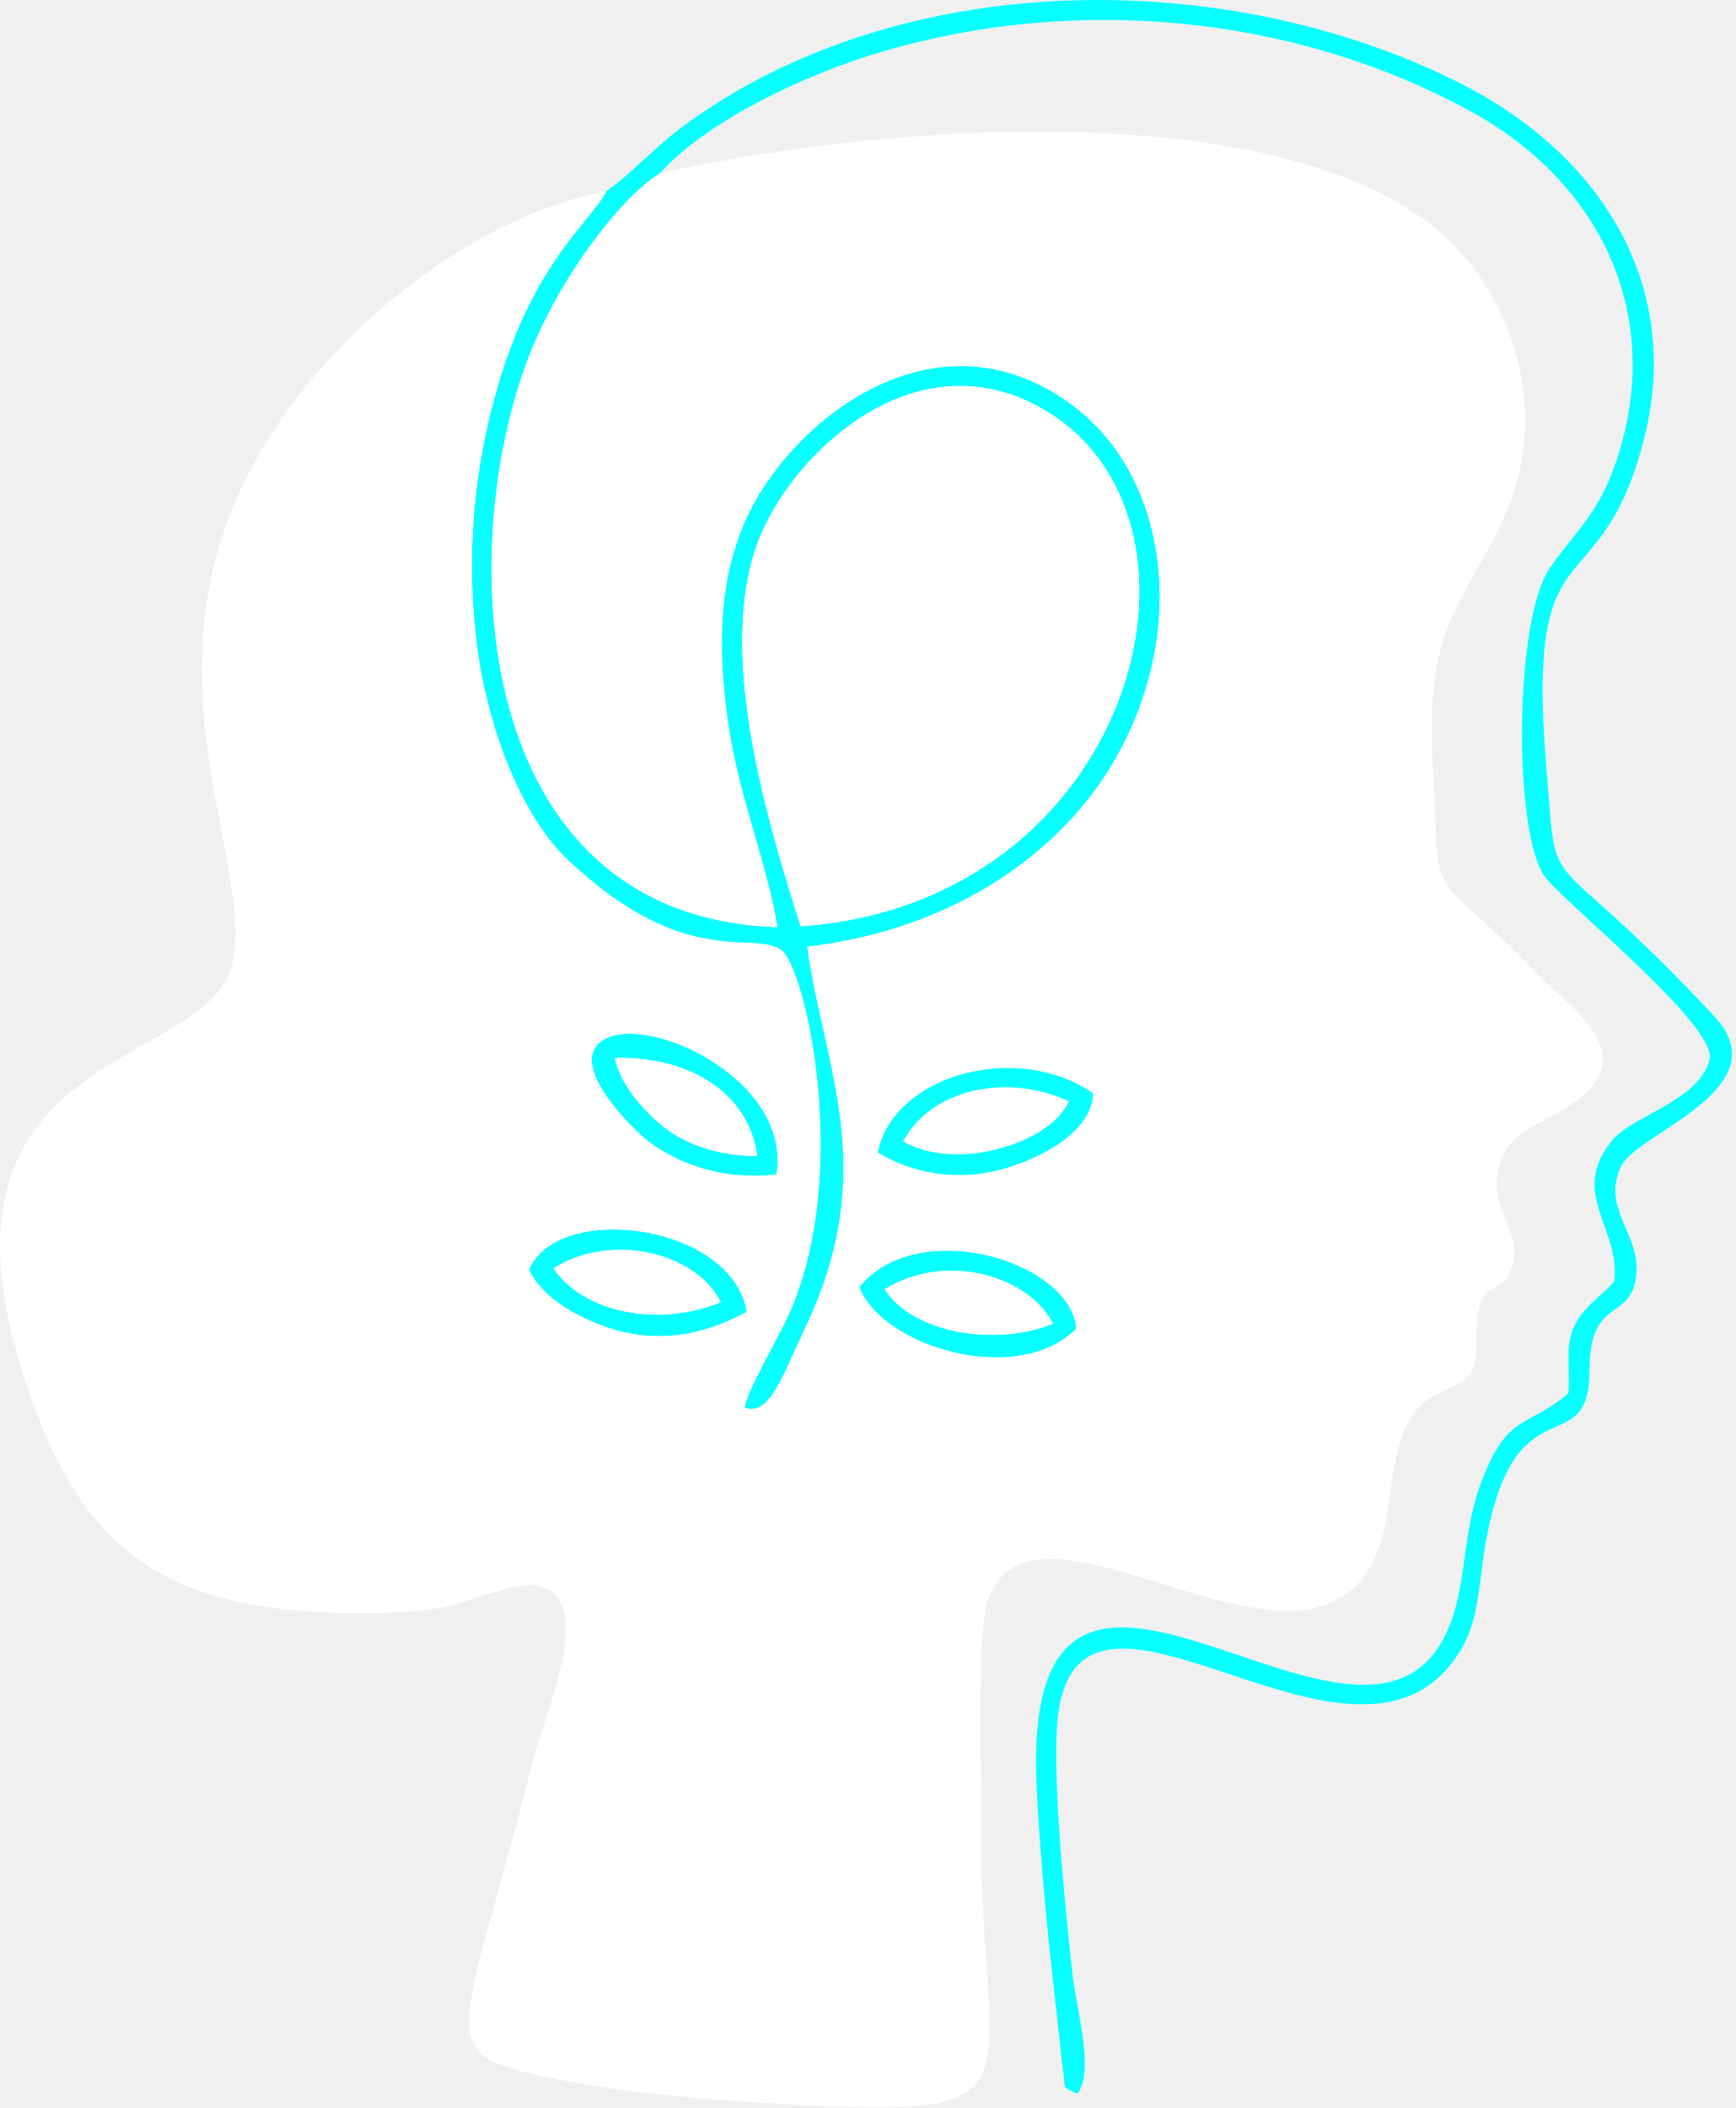
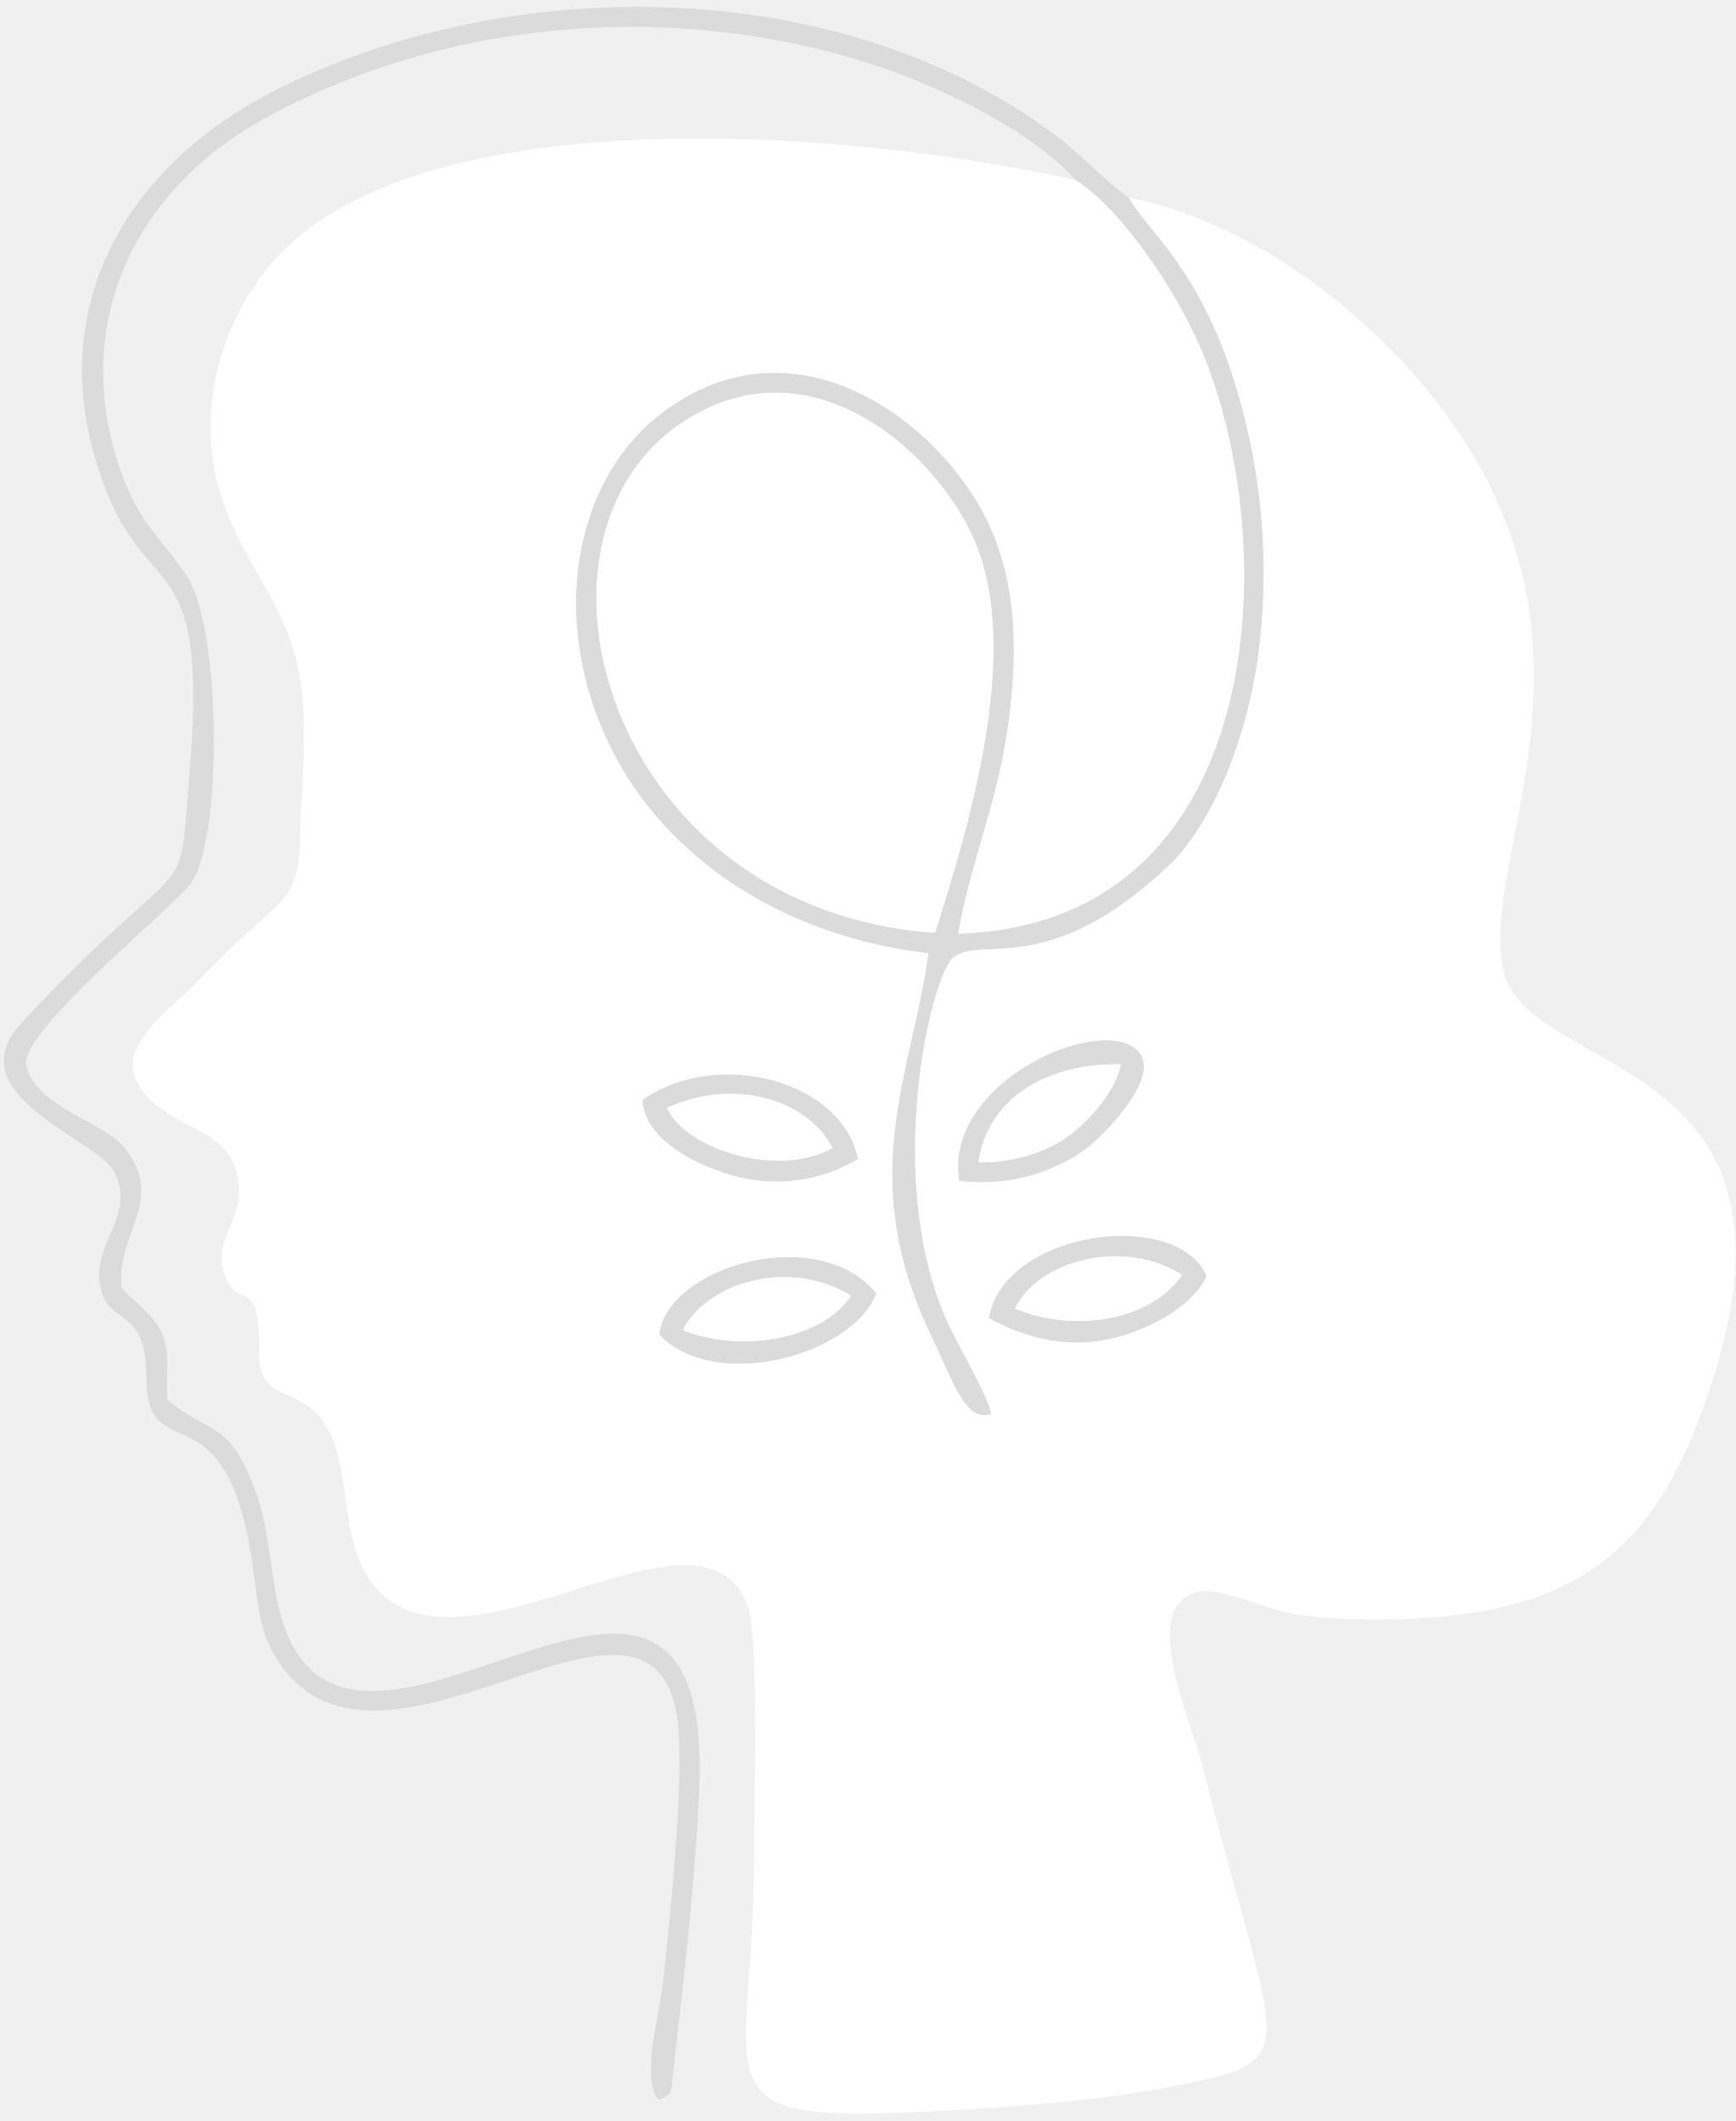
- <svg xmlns="http://www.w3.org/2000/svg" width="126" height="153" viewBox="0 0 126 153" fill="none">
-   <path fill-rule="evenodd" clip-rule="evenodd" d="M58.117 67.23C55.744 59.735 51.779 46.955 55.227 38.808C57.893 32.506 66.916 24.157 76.175 29.979C89.389 38.289 82.105 65.553 58.117 67.23ZM44.031 13.848C42.831 16.156 38.822 18.93 36.172 27.88C34.366 33.977 33.775 40.525 34.649 47.073C35.446 53.044 37.944 59.321 41.189 62.39C49.859 70.591 54.737 67.415 56.769 69.012C58.415 70.304 61.828 84.906 57.326 95.242C56.548 97.028 54.189 100.96 54.033 102.181C55.915 102.779 56.744 99.957 58.454 96.369C63.941 84.862 59.792 77.488 58.601 68.713C69.281 67.469 77.077 61.856 80.947 55.114C86.357 45.688 84.833 34.268 77.452 29.119C67.812 22.393 57.791 30.328 54.405 37.138C52.084 41.806 52.055 47.247 52.9 52.796C53.696 58.021 55.659 62.614 56.428 67.291C33.839 66.558 32.908 39.149 38.65 25.225C40.663 20.343 44.732 14.593 47.911 12.573C51.167 8.921 58.151 5.459 64.191 3.702C78.252 -0.388 93.973 1.111 106.676 8.039C116.161 13.212 120.834 22.819 117.364 33.331C116.043 37.333 114.431 38.425 112.472 41.269C109.905 44.994 109.812 60.715 112.198 63.71C113.815 65.739 124.654 74.491 124.091 76.881C123.392 79.851 118.551 80.977 117.093 82.688C113.797 86.559 117.644 89.112 117.17 92.998C116.372 93.968 115.194 94.646 114.457 95.892C113.517 97.483 113.996 99.13 113.843 101.128C110.794 103.698 109.483 102.524 107.58 107.411C106.172 111.025 106.486 114.449 105.364 117.597C99.848 133.075 73.914 102.903 75.248 129.804C75.439 133.651 75.78 137.503 76.163 141.327L77.087 149.679C77.402 151.832 77.011 151.382 78.189 151.966C79.495 150.425 78.111 145.679 77.869 143.468C77.381 139 76.242 128.262 76.837 124.226C78.762 111.189 98.313 131.383 105.783 120.153C107.429 117.679 107.27 115.199 107.852 111.926C109.969 100.008 115.381 106.333 115.381 99.419C115.38 94.036 118.434 95.976 118.778 92.515C119.073 89.545 116.162 87.609 117.704 84.597C118.939 82.183 129.313 78.992 124.418 73.747C111.768 60.19 113.106 66.103 112.229 55.479C110.757 37.641 115.976 44.331 119.252 32.193C122.316 20.839 116.25 11.147 105.776 5.931C88.875 -2.485 65.272 -2.413 49.559 9.175C47.505 10.69 45.712 12.731 44.031 13.848Z" fill="#08FFFF" />
-   <path fill-rule="evenodd" clip-rule="evenodd" d="M44.631 76.784C50.08 76.661 54.356 79.339 54.962 83.901C52.478 83.928 50.105 83.189 48.496 82.035C47.084 81.02 45.023 78.845 44.631 76.784ZM56.366 85.243C57.532 78.055 46.048 73.031 43.384 75.805C41.506 77.761 46.29 82.303 47.165 82.929C49.512 84.607 52.655 85.679 56.366 85.243Z" fill="#08FFFF" />
-   <path fill-rule="evenodd" clip-rule="evenodd" d="M64.217 93.572C68.733 90.796 74.75 92.662 76.429 96.082C72.103 97.798 66.194 96.688 64.217 93.572ZM62.369 93.426C64.113 97.841 73.94 100.687 78.137 96.421C77.642 91.445 66.522 88.225 62.369 93.426Z" fill="#08FFFF" />
-   <path fill-rule="evenodd" clip-rule="evenodd" d="M40.174 92.067C44.342 89.409 50.543 90.901 52.324 94.519C47.758 96.355 42.407 95.299 40.174 92.067ZM38.398 92.142C39.285 94.221 42.347 95.946 45.014 96.624C48.611 97.538 51.713 96.566 54.211 95.214C53.148 88.823 40.559 87.162 38.398 92.142Z" fill="#08FFFF" />
-   <path fill-rule="evenodd" clip-rule="evenodd" d="M65.562 82.844C67.509 79.147 72.945 77.809 77.568 79.935C76.325 82.902 69.511 85.1 65.562 82.844ZM63.712 83.651C66.142 85.142 69.501 85.836 72.979 84.804C75.856 83.951 79.237 82.085 79.363 79.359C73.855 75.507 64.807 78.011 63.712 83.651Z" fill="#08FFFF" />
-   <path fill-rule="evenodd" clip-rule="evenodd" d="M62.369 93.426C66.522 88.225 77.642 91.445 78.137 96.421C73.94 100.687 64.113 97.841 62.369 93.426ZM38.398 92.142C40.559 87.162 53.148 88.823 54.211 95.215C51.713 96.566 48.611 97.538 45.014 96.624C42.347 95.946 39.285 94.221 38.398 92.142ZM63.712 83.651C64.807 78.011 73.855 75.507 79.363 79.359C79.237 82.085 75.856 83.951 72.979 84.804C69.501 85.836 66.142 85.142 63.712 83.651ZM47.165 82.929C46.29 82.303 41.506 77.761 43.384 75.805C46.048 73.031 57.532 78.055 56.366 85.243C52.655 85.679 49.512 84.607 47.165 82.929ZM47.911 12.573C44.732 14.593 40.663 20.343 38.65 25.225C32.908 39.149 33.839 66.558 56.428 67.291C55.659 62.615 53.696 58.021 52.9 52.796C52.055 47.247 52.084 41.806 54.405 37.138C57.791 30.328 67.812 22.394 77.452 29.119C84.833 34.269 86.357 45.688 80.947 55.114C77.077 61.856 69.281 67.469 58.601 68.714C59.792 77.488 63.941 84.862 58.454 96.37C56.744 99.957 55.915 102.779 54.033 102.181C54.189 100.961 56.548 97.028 57.326 95.242C61.828 84.906 58.415 70.304 56.769 69.012C54.737 67.415 49.859 70.591 41.189 62.391C37.944 59.322 35.446 53.044 34.649 47.073C33.775 40.525 34.366 33.977 36.172 27.88C38.822 18.93 42.831 16.156 44.031 13.848C34.525 15.801 26.769 22.547 22.588 27.572C7.735 45.421 18.599 61.231 16.894 69.816C15.244 78.126 -7.86 75.462 2.799 102.904C6.396 112.163 11.816 116.587 23.825 117.039C26.496 117.14 29.536 117.128 32.164 116.662C34.11 116.317 37.449 114.717 39.016 115.079C43.403 116.09 39.536 124.369 38.639 127.928C33.328 149.007 31.013 149.024 40.733 150.964C45.725 151.96 51.263 152.384 56.408 152.691C76.572 153.892 71.153 151.847 71.242 133.218C71.257 130.03 70.894 118.203 71.722 116.043C75.07 107.303 91.916 121.849 98.506 115.02C101.869 111.536 100.032 105.112 103.078 102.055C104.824 100.302 107.217 101.001 107.181 97.795C107.113 91.766 108.727 94.845 109.722 91.967C110.591 89.457 108.175 88.05 108.733 85.02C109.226 82.34 111.179 81.901 113.324 80.629C119.911 76.723 114.1 73.35 111.389 70.499C105.475 64.279 104.319 65.435 104.193 60.059C104.062 54.515 103.202 49.497 105.491 44.568C107.351 40.562 110.121 37.371 110.621 32.21C111.162 26.616 108.991 21.799 106.328 18.661C96.15 6.666 65.426 8.669 47.911 12.573Z" fill="white" />
-   <path fill-rule="evenodd" clip-rule="evenodd" d="M58.117 67.23C82.105 65.553 89.389 38.289 76.175 29.979C66.916 24.157 57.893 32.506 55.227 38.808C51.779 46.955 55.744 59.735 58.117 67.23Z" fill="white" />
-   <path fill-rule="evenodd" clip-rule="evenodd" d="M54.962 83.901C54.356 79.339 50.08 76.661 44.631 76.784C45.023 78.845 47.084 81.02 48.496 82.034C50.105 83.189 52.478 83.928 54.962 83.901Z" fill="white" />
-   <path fill-rule="evenodd" clip-rule="evenodd" d="M65.562 82.844C69.511 85.1 76.325 82.902 77.568 79.934C72.945 77.809 67.509 79.147 65.562 82.844Z" fill="white" />
-   <path fill-rule="evenodd" clip-rule="evenodd" d="M40.174 92.067C42.407 95.299 47.758 96.355 52.324 94.519C50.543 90.901 44.342 89.409 40.174 92.067Z" fill="white" />
-   <path fill-rule="evenodd" clip-rule="evenodd" d="M64.217 93.572C66.194 96.688 72.103 97.798 76.429 96.082C74.75 92.663 68.733 90.796 64.217 93.572Z" fill="white" />
+ <svg xmlns="http://www.w3.org/2000/svg" width="126" height="154" viewBox="0 0 126 154" fill="none">
+   <g clip-path="url(#clip0_152_9)">
+     <path fill-rule="evenodd" clip-rule="evenodd" d="M67.883 67.73C70.256 60.235 74.221 47.455 70.773 39.308C68.107 33.006 59.084 24.657 49.825 30.479C36.611 38.789 43.895 66.053 67.883 67.73ZM81.969 14.348C83.169 16.656 87.178 19.43 89.828 28.38C91.634 34.477 92.225 41.025 91.351 47.573C90.554 53.544 88.056 59.821 84.811 62.89C76.141 71.091 71.263 67.915 69.231 69.512C67.585 70.804 64.172 85.406 68.674 95.742C69.452 97.528 71.811 101.46 71.967 102.681C70.085 103.279 69.256 100.457 67.546 96.869C62.059 85.362 66.208 77.988 67.399 69.213C56.718 67.969 48.923 62.356 45.053 55.614C39.643 46.188 41.167 34.768 48.548 29.619C58.188 22.893 68.209 30.828 71.595 37.638C73.916 42.306 73.945 47.747 73.1 53.296C72.304 58.521 70.341 63.114 69.572 67.791C92.161 67.058 93.092 39.649 87.35 25.725C85.337 20.843 81.268 15.093 78.089 13.073C74.833 9.421 67.849 5.959 61.809 4.202C47.748 0.112 32.027 1.611 19.324 8.539C9.839 13.712 5.166 23.319 8.636 33.831C9.957 37.833 11.569 38.925 13.528 41.769C16.095 45.494 16.188 61.215 13.802 64.21C12.185 66.239 1.346 74.991 1.909 77.381C2.608 80.351 7.449 81.477 8.907 83.188C12.203 87.059 8.356 89.612 8.83 93.498C9.628 94.468 10.806 95.146 11.543 96.392C12.483 97.983 12.004 99.63 12.157 101.628C15.206 104.198 16.517 103.024 18.42 107.911C19.828 111.525 19.514 114.949 20.636 118.097C26.152 133.575 52.086 103.403 50.752 130.304C50.561 134.151 50.22 138.003 49.837 141.827L48.913 150.179C48.598 152.332 48.989 151.882 47.811 152.466C46.505 150.925 47.889 146.179 48.131 143.968C48.619 139.5 49.758 128.762 49.163 124.726C47.238 111.689 27.687 131.883 20.217 120.653C18.571 118.179 18.73 115.699 18.148 112.426C16.031 100.508 10.619 106.833 10.619 99.919C10.62 94.536 7.566 96.476 7.222 93.015C6.927 90.045 9.838 88.109 8.296 85.097C7.061 82.683 -3.313 79.492 1.582 74.247C14.232 60.69 12.894 66.603 13.771 55.979C15.243 38.141 10.024 44.831 6.748 32.693C3.684 21.339 9.75 11.647 20.224 6.431C37.125 -1.985 60.728 -1.913 76.441 9.675C78.495 11.19 80.288 13.231 81.969 14.348Z" fill="#DBDBDB" />
+     <path fill-rule="evenodd" clip-rule="evenodd" d="M81.369 77.284C75.92 77.161 71.644 79.839 71.038 84.401C73.522 84.428 75.895 83.689 77.504 82.535C78.916 81.52 80.977 79.345 81.369 77.284ZM69.634 85.743C68.468 78.555 79.952 73.531 82.616 76.305C84.494 78.261 79.71 82.803 78.835 83.429C76.488 85.107 73.345 86.179 69.634 85.743Z" fill="#DBDBDB" />
+     <path fill-rule="evenodd" clip-rule="evenodd" d="M61.783 94.072C57.267 91.296 51.25 93.162 49.571 96.582C53.897 98.298 59.806 97.188 61.783 94.072ZM63.631 93.926C61.887 98.341 52.06 101.187 47.863 96.921C48.358 91.945 59.478 88.725 63.631 93.926Z" fill="#DBDBDB" />
+     <path fill-rule="evenodd" clip-rule="evenodd" d="M85.826 92.567C81.658 89.909 75.457 91.401 73.676 95.019C78.242 96.855 83.593 95.799 85.826 92.567ZM87.603 92.642C86.716 94.721 83.653 96.446 80.986 97.124C77.389 98.038 74.287 97.066 71.789 95.714C72.853 89.323 85.441 87.662 87.603 92.642Z" fill="#DBDBDB" />
+     <path fill-rule="evenodd" clip-rule="evenodd" d="M60.438 83.344C58.491 79.647 53.055 78.309 48.432 80.435C49.675 83.402 56.489 85.6 60.438 83.344ZM62.288 84.151C59.858 85.642 56.498 86.336 53.021 85.304C50.144 84.451 46.763 82.585 46.637 79.859C52.145 76.007 61.193 78.511 62.288 84.151Z" fill="#DBDBDB" />
+     <path fill-rule="evenodd" clip-rule="evenodd" d="M63.631 93.926C59.478 88.725 48.358 91.945 47.863 96.921C52.06 101.187 61.887 98.341 63.631 93.926ZM87.603 92.642C85.441 87.662 72.853 89.323 71.789 95.715C74.287 97.066 77.389 98.038 80.986 97.124C83.653 96.446 86.716 94.721 87.603 92.642ZM62.288 84.151C61.193 78.511 52.145 76.007 46.637 79.859C46.763 82.585 50.144 84.451 53.021 85.304C56.498 86.336 59.858 85.642 62.288 84.151ZM78.835 83.429C79.71 82.803 84.494 78.261 82.616 76.305C79.952 73.531 68.468 78.555 69.634 85.743C73.345 86.179 76.488 85.107 78.835 83.429ZM78.089 13.073C81.268 15.093 85.337 20.843 87.35 25.725C93.092 39.649 92.161 67.058 69.572 67.791C70.341 63.115 72.304 58.521 73.1 53.296C73.945 47.747 73.916 42.306 71.595 37.638C68.209 30.828 58.188 22.894 48.548 29.619C41.167 34.769 39.643 46.188 45.053 55.614C48.923 62.356 56.718 67.969 67.399 69.214C66.208 77.988 62.059 85.362 67.546 96.87C69.256 100.457 70.085 103.279 71.967 102.681C71.811 101.461 69.452 97.528 68.674 95.742C64.172 85.406 67.585 70.804 69.231 69.512C71.263 67.915 76.141 71.091 84.811 62.891C88.056 59.822 90.554 53.544 91.351 47.573C92.225 41.025 91.634 34.477 89.828 28.38C87.178 19.43 83.169 16.656 81.969 14.348C91.475 16.301 99.231 23.047 103.412 28.072C118.265 45.921 107.401 61.731 109.106 70.316C110.756 78.626 133.86 75.962 123.201 103.404C119.604 112.663 114.184 117.087 102.175 117.539C99.504 117.64 96.464 117.628 93.836 117.162C91.89 116.817 88.551 115.217 86.984 115.579C82.597 116.59 86.464 124.869 87.361 128.428C92.672 149.507 94.987 149.524 85.267 151.464C80.275 152.46 74.737 152.884 69.592 153.191C49.428 154.392 54.847 152.347 54.758 133.718C54.743 130.53 55.106 118.703 54.278 116.543C50.931 107.803 34.084 122.349 27.494 115.52C24.131 112.036 25.968 105.612 22.922 102.555C21.176 100.802 18.783 101.501 18.819 98.295C18.887 92.266 17.273 95.345 16.278 92.467C15.409 89.957 17.825 88.55 17.267 85.52C16.774 82.84 14.821 82.401 12.676 81.129C6.089 77.223 11.9 73.85 14.611 70.999C20.525 64.779 21.681 65.935 21.807 60.559C21.938 55.015 22.798 49.997 20.509 45.068C18.649 41.062 15.879 37.871 15.379 32.71C14.838 27.116 17.009 22.299 19.672 19.161C29.85 7.166 60.574 9.169 78.089 13.073Z" fill="white" />
+     <path fill-rule="evenodd" clip-rule="evenodd" d="M67.883 67.73C43.895 66.053 36.611 38.789 49.825 30.479C59.084 24.657 68.107 33.006 70.773 39.308C74.221 47.455 70.256 60.235 67.883 67.73Z" fill="white" />
+     <path fill-rule="evenodd" clip-rule="evenodd" d="M71.037 84.401C71.644 79.839 75.92 77.161 81.369 77.284C80.977 79.345 78.916 81.52 77.504 82.534C75.895 83.689 73.522 84.428 71.037 84.401Z" fill="white" />
+     <path fill-rule="evenodd" clip-rule="evenodd" d="M60.438 83.344C56.489 85.6 49.675 83.402 48.432 80.434C53.055 78.309 58.491 79.647 60.438 83.344Z" fill="white" />
+     <path fill-rule="evenodd" clip-rule="evenodd" d="M85.826 92.567C83.593 95.799 78.242 96.855 73.676 95.019C75.457 91.401 81.658 89.909 85.826 92.567Z" fill="white" />
+     <path fill-rule="evenodd" clip-rule="evenodd" d="M61.783 94.072C59.806 97.188 53.898 98.298 49.571 96.582C51.25 93.163 57.267 91.296 61.783 94.072Z" fill="white" />
+   </g>
+   <defs>
+     <clipPath id="clip0_152_9">
+       <rect width="126" height="153" fill="white" transform="matrix(-1 0 0 1 126 0.5)" />
+     </clipPath>
+   </defs>
</svg>
